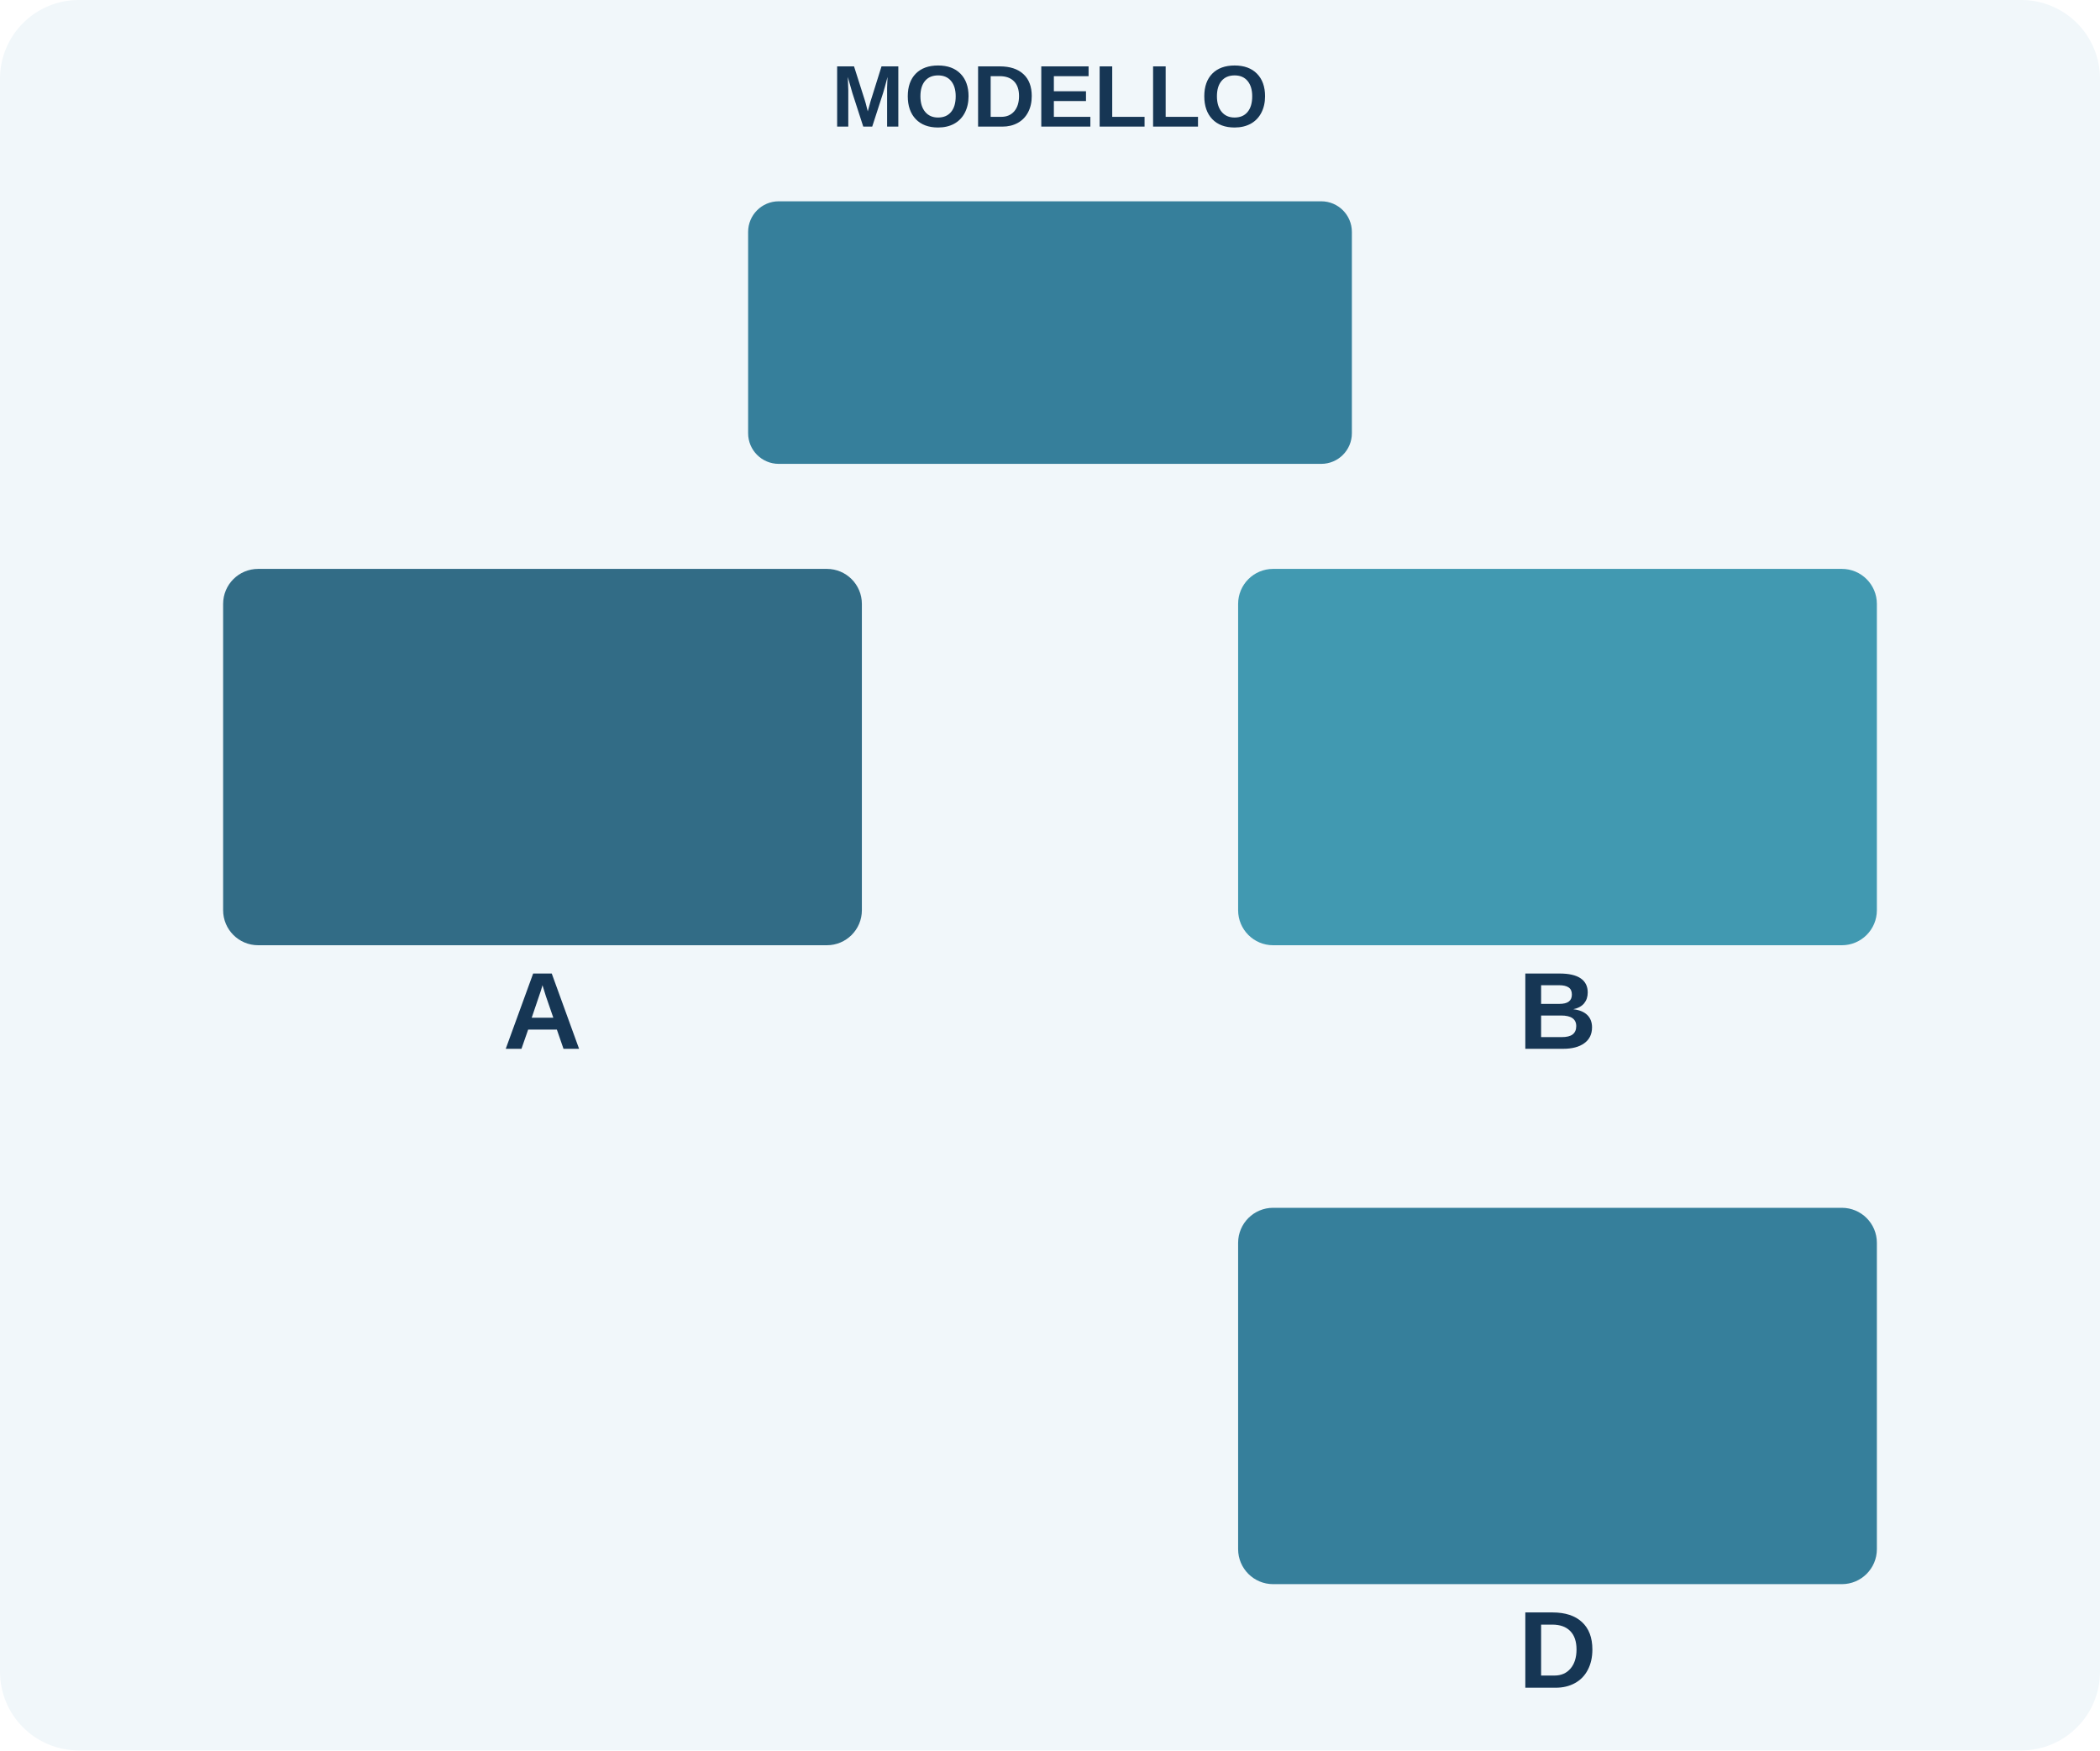
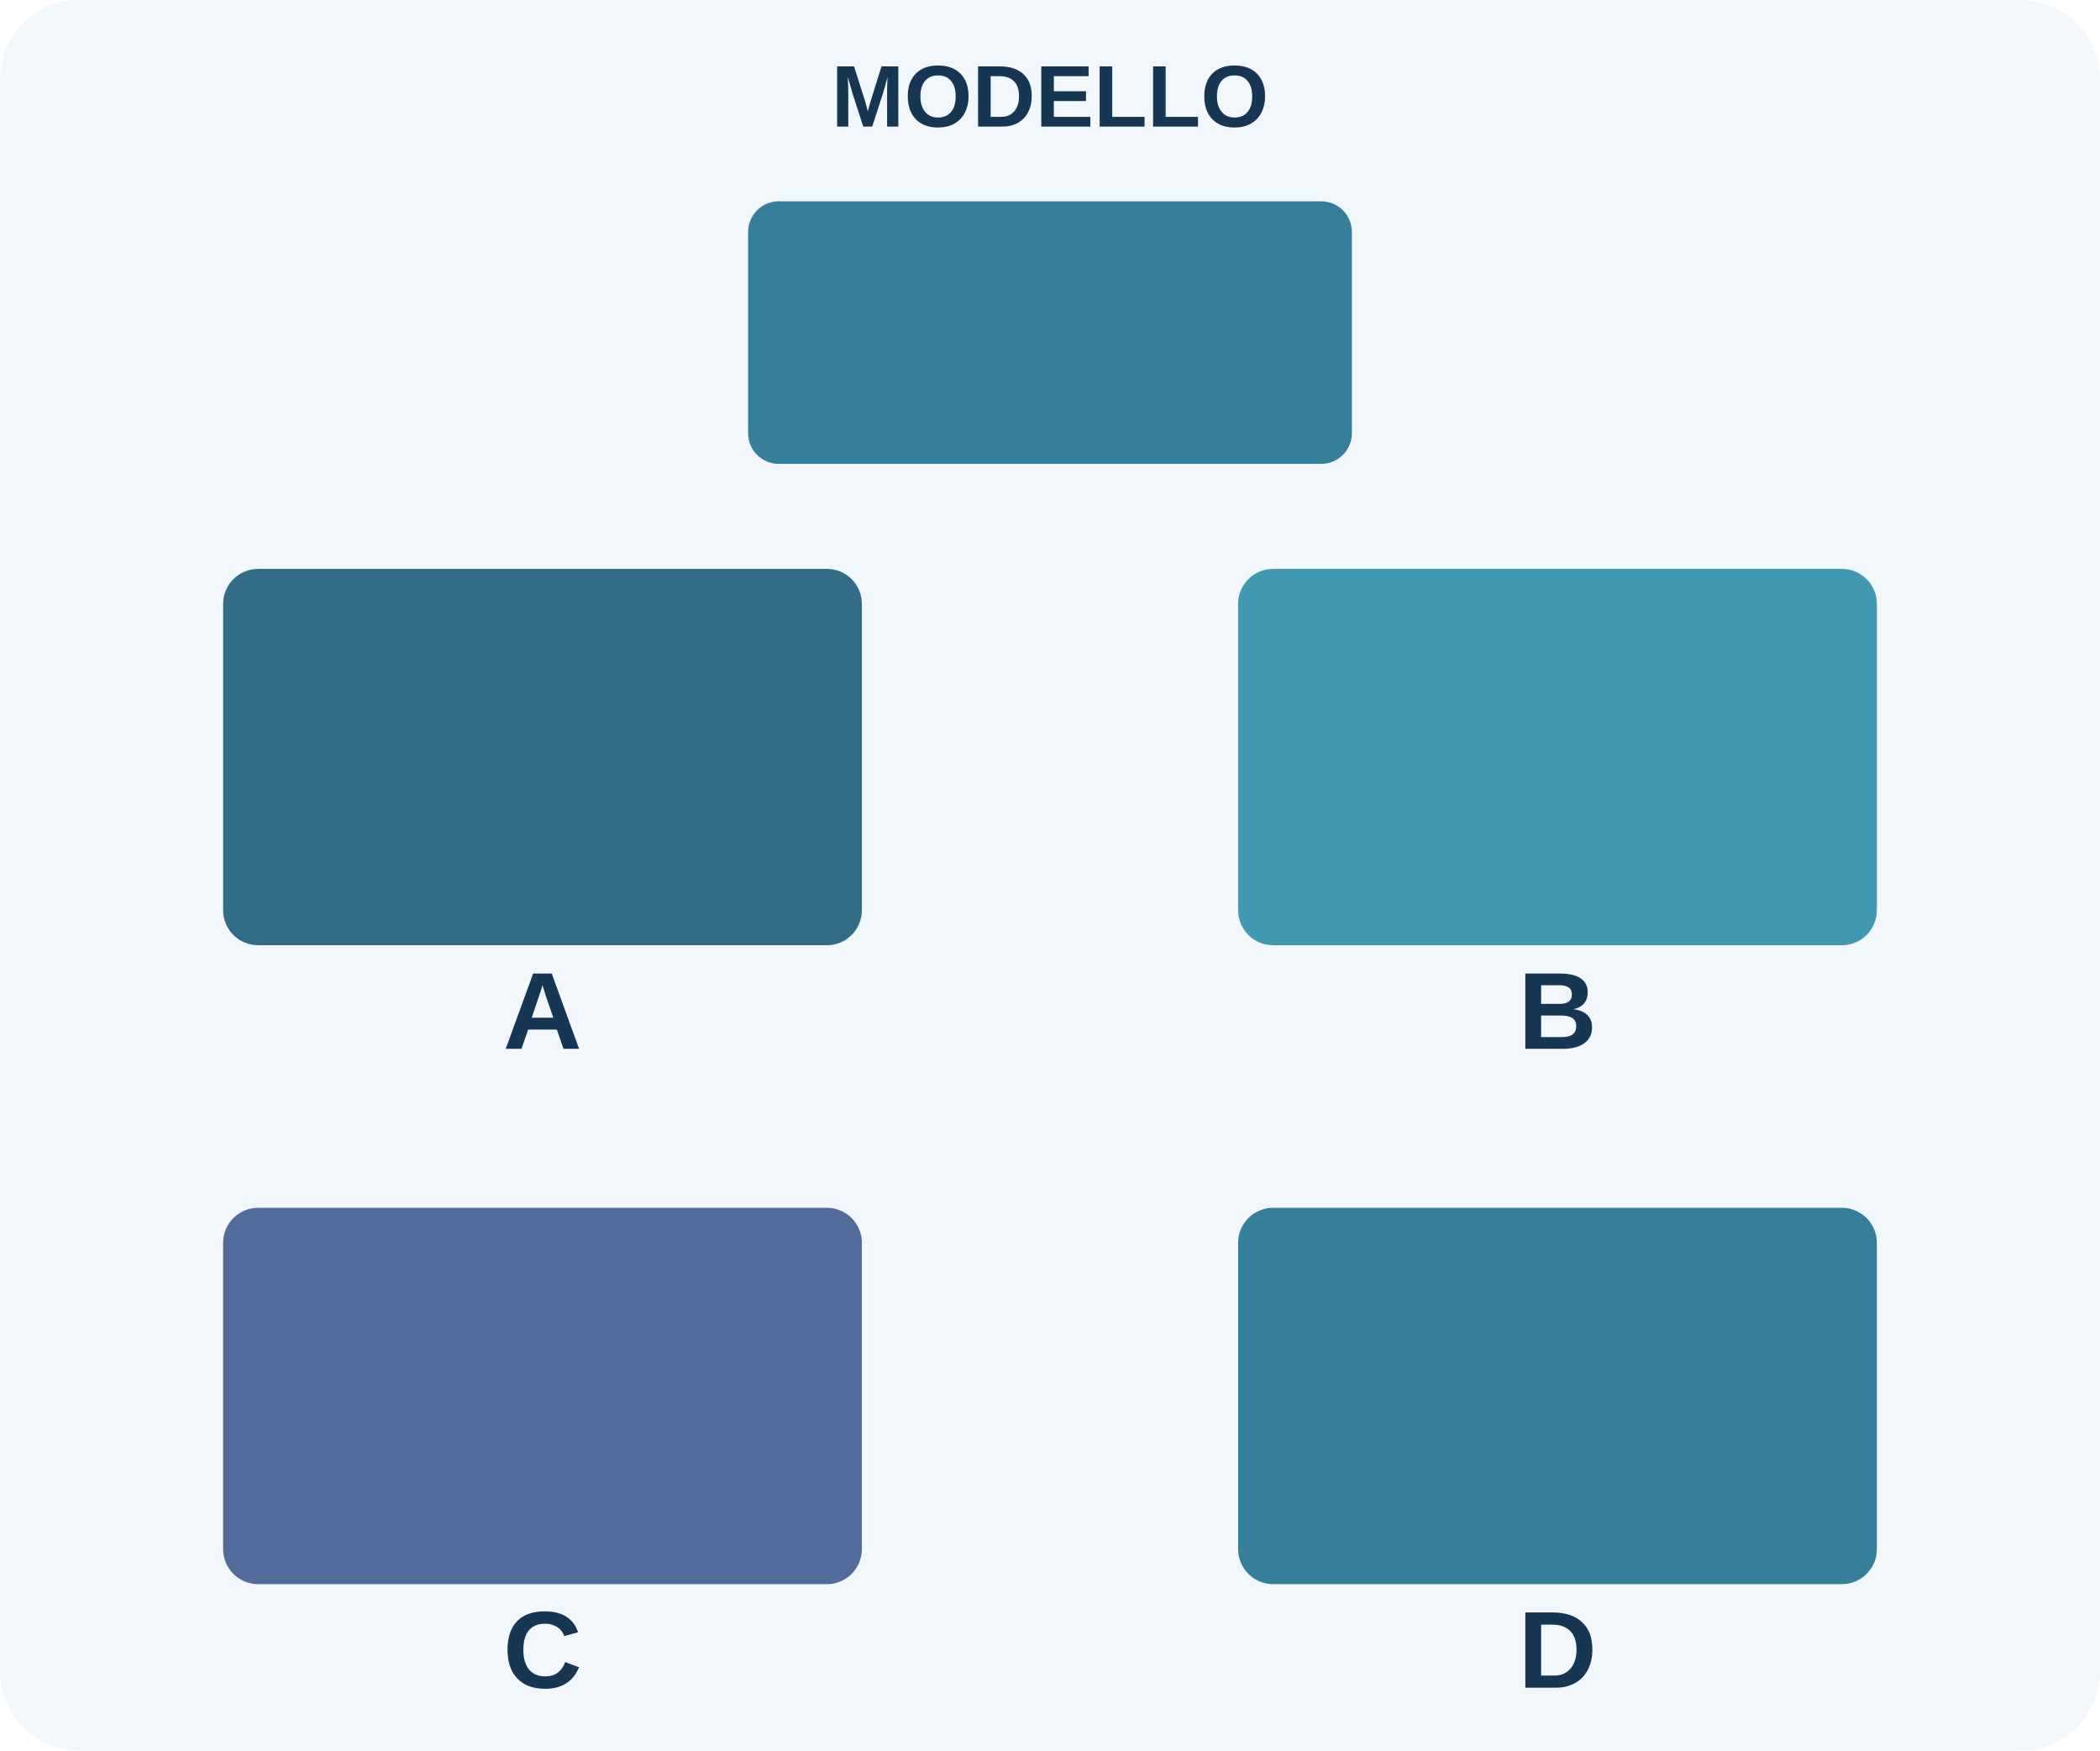
<svg xmlns="http://www.w3.org/2000/svg" viewBox="0 0 480 400" width="480" height="400">
  <rect width="480" height="400" rx="18" fill="#f1f7fa" />
  <text x="240" y="22" text-anchor="middle" dominant-baseline="central" font-family="Arial, sans-serif" font-size="20" font-weight="700" fill="#163654">MODELLO</text>
  <rect x="171" y="46" width="138" height="60" fill="#367f9b" rx="7" />
  <g transform="translate(124 173) scale(1)">
    <rect x="-73" y="-43" width="146" height="86" fill="#326c86" rx="8" />
    <text x="0" y="58" text-anchor="middle" dominant-baseline="central" font-family="Arial, sans-serif" font-size="25" font-weight="700" fill="#163654">A</text>
  </g>
  <g transform="translate(356 173) scale(1)">
    <rect x="-73" y="-43" width="146" height="86" fill="#4199b1" rx="8" />
    <text x="0" y="58" text-anchor="middle" dominant-baseline="central" font-family="Arial, sans-serif" font-size="25" font-weight="700" fill="#163654">B</text>
  </g>
+   <g transform="translate(124 319) scale(1)">
+     <rect x="-73" y="-43" width="146" height="86" fill="#526b9b" rx="8" />
+     <text x="0" y="58" text-anchor="middle" dominant-baseline="central" font-family="Arial, sans-serif" font-size="25" font-weight="700" fill="#163654">C</text>
+   </g>
  <g transform="translate(356 319) scale(1)">
    <rect x="-73" y="-43" width="146" height="86" fill="#367f9b" rx="8" />
    <text x="0" y="58" text-anchor="middle" dominant-baseline="central" font-family="Arial, sans-serif" font-size="25" font-weight="700" fill="#163654">D</text>
  </g>
</svg>
